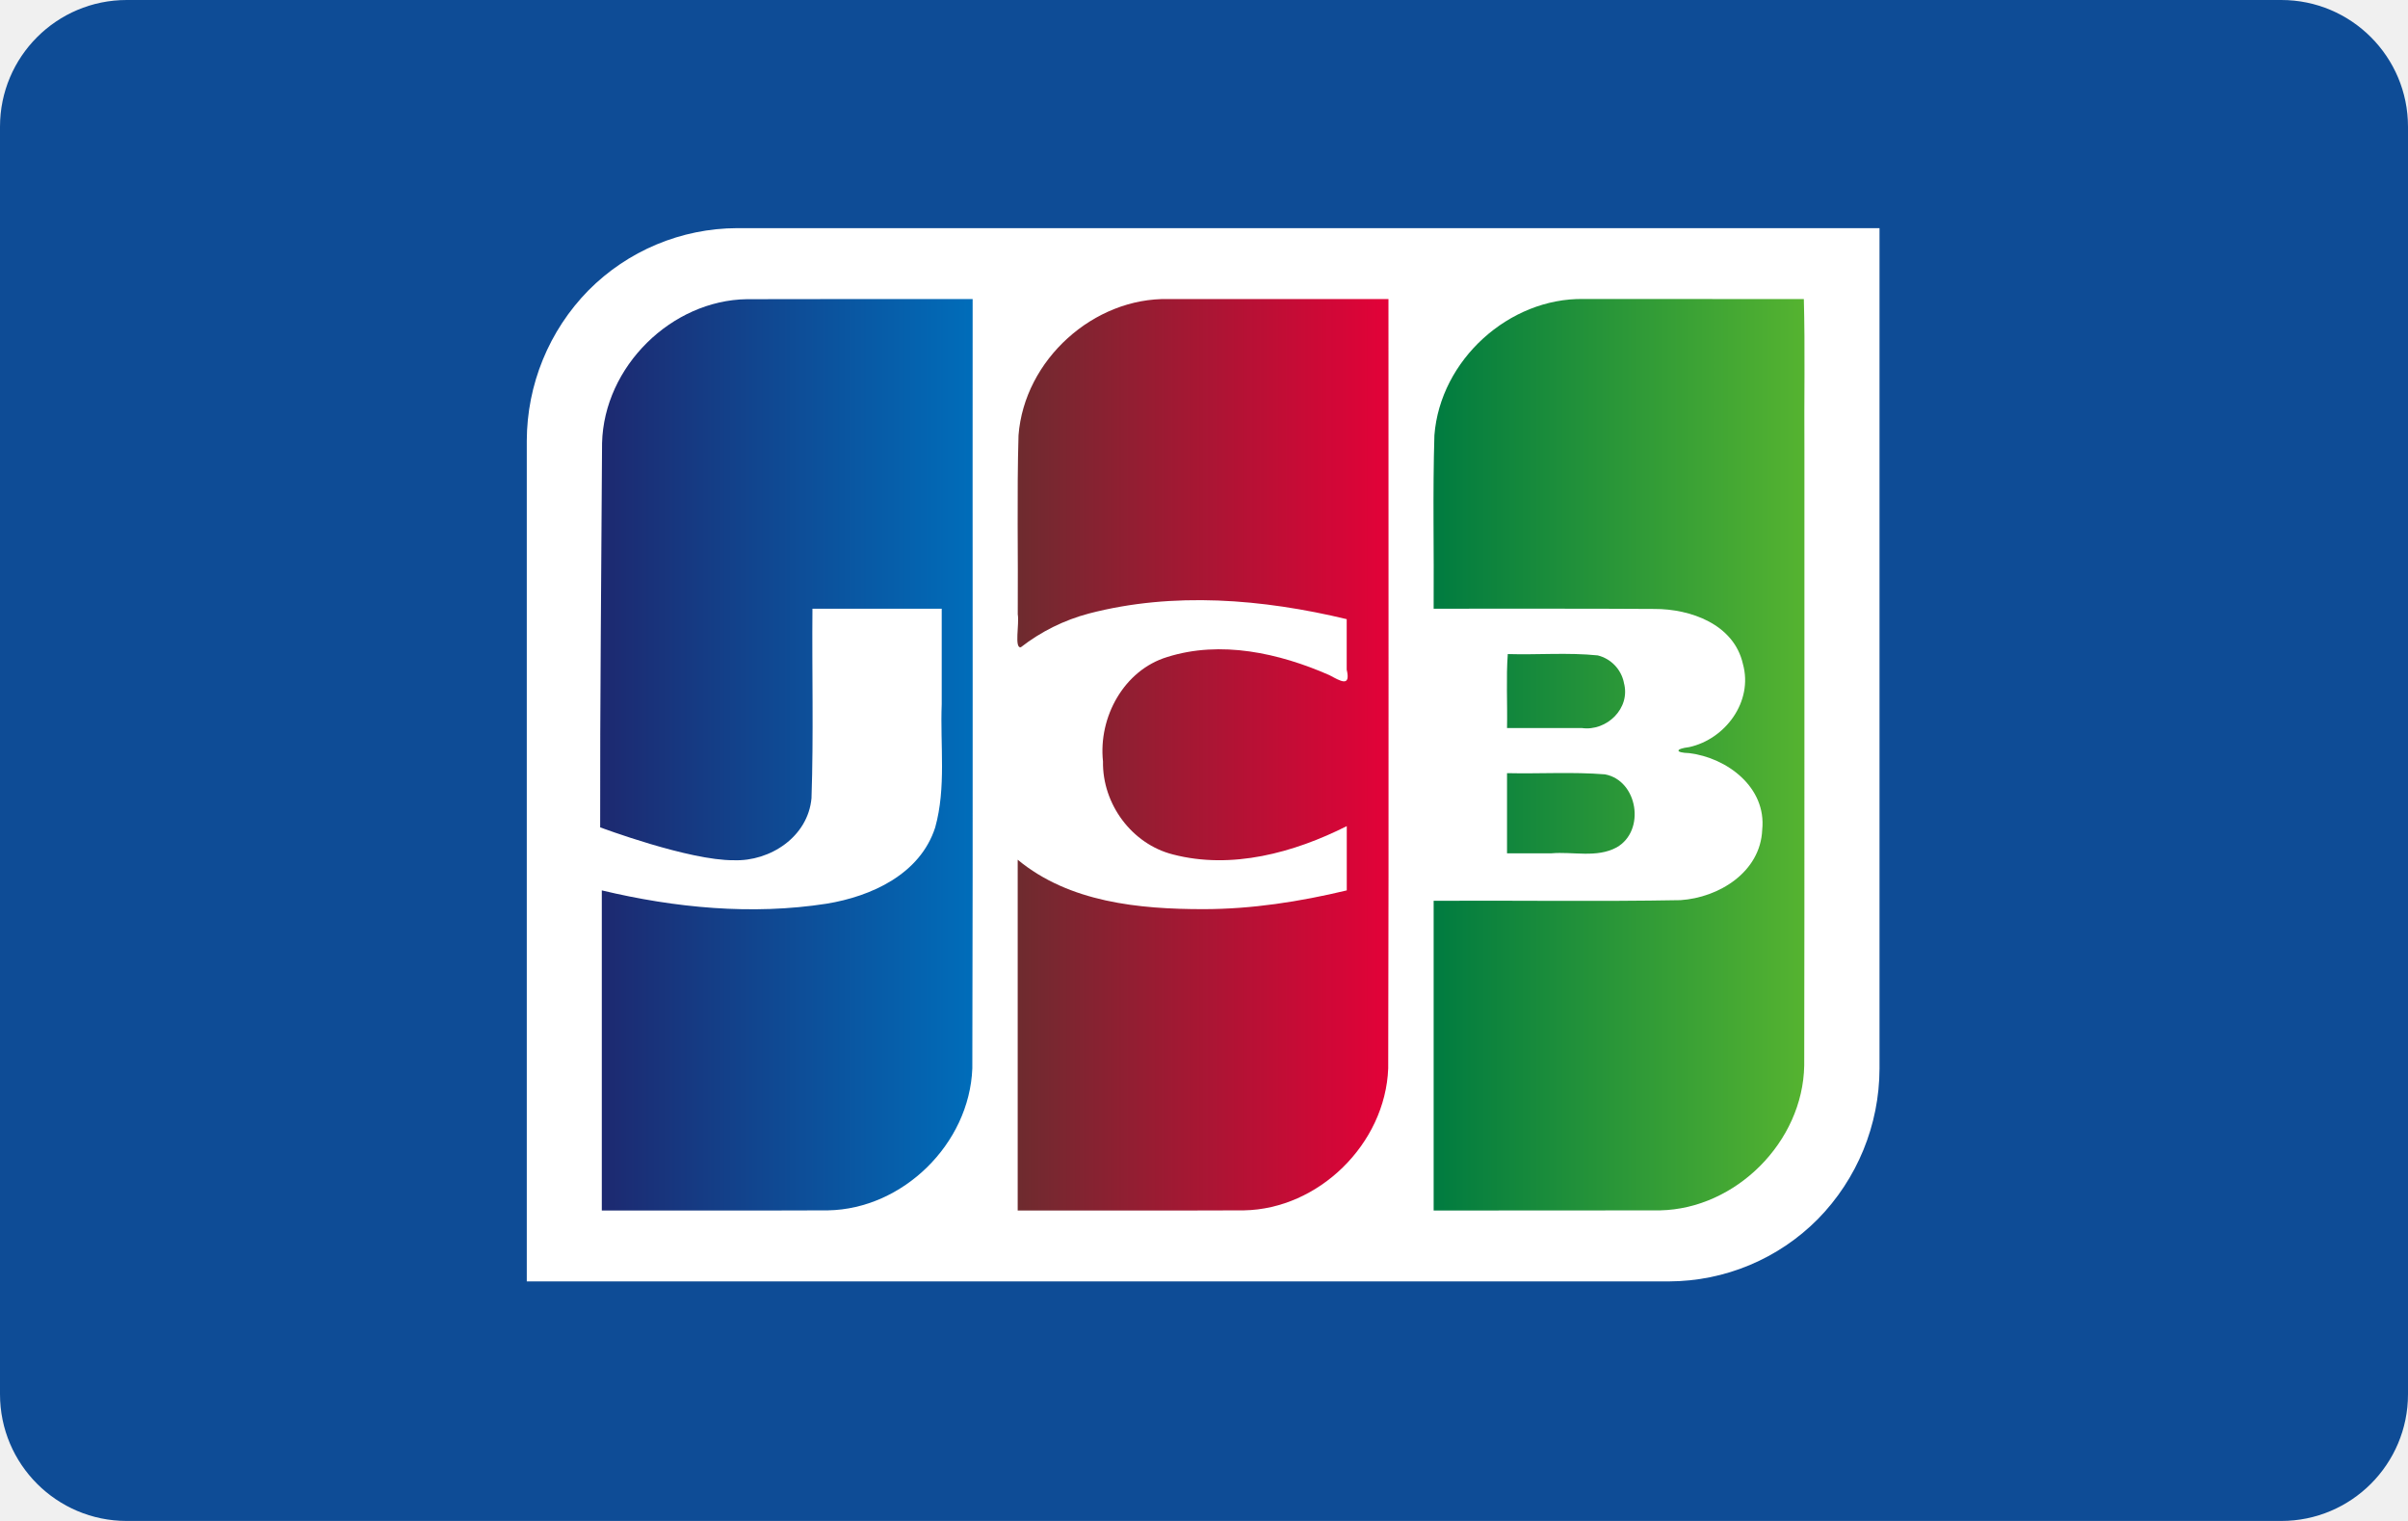
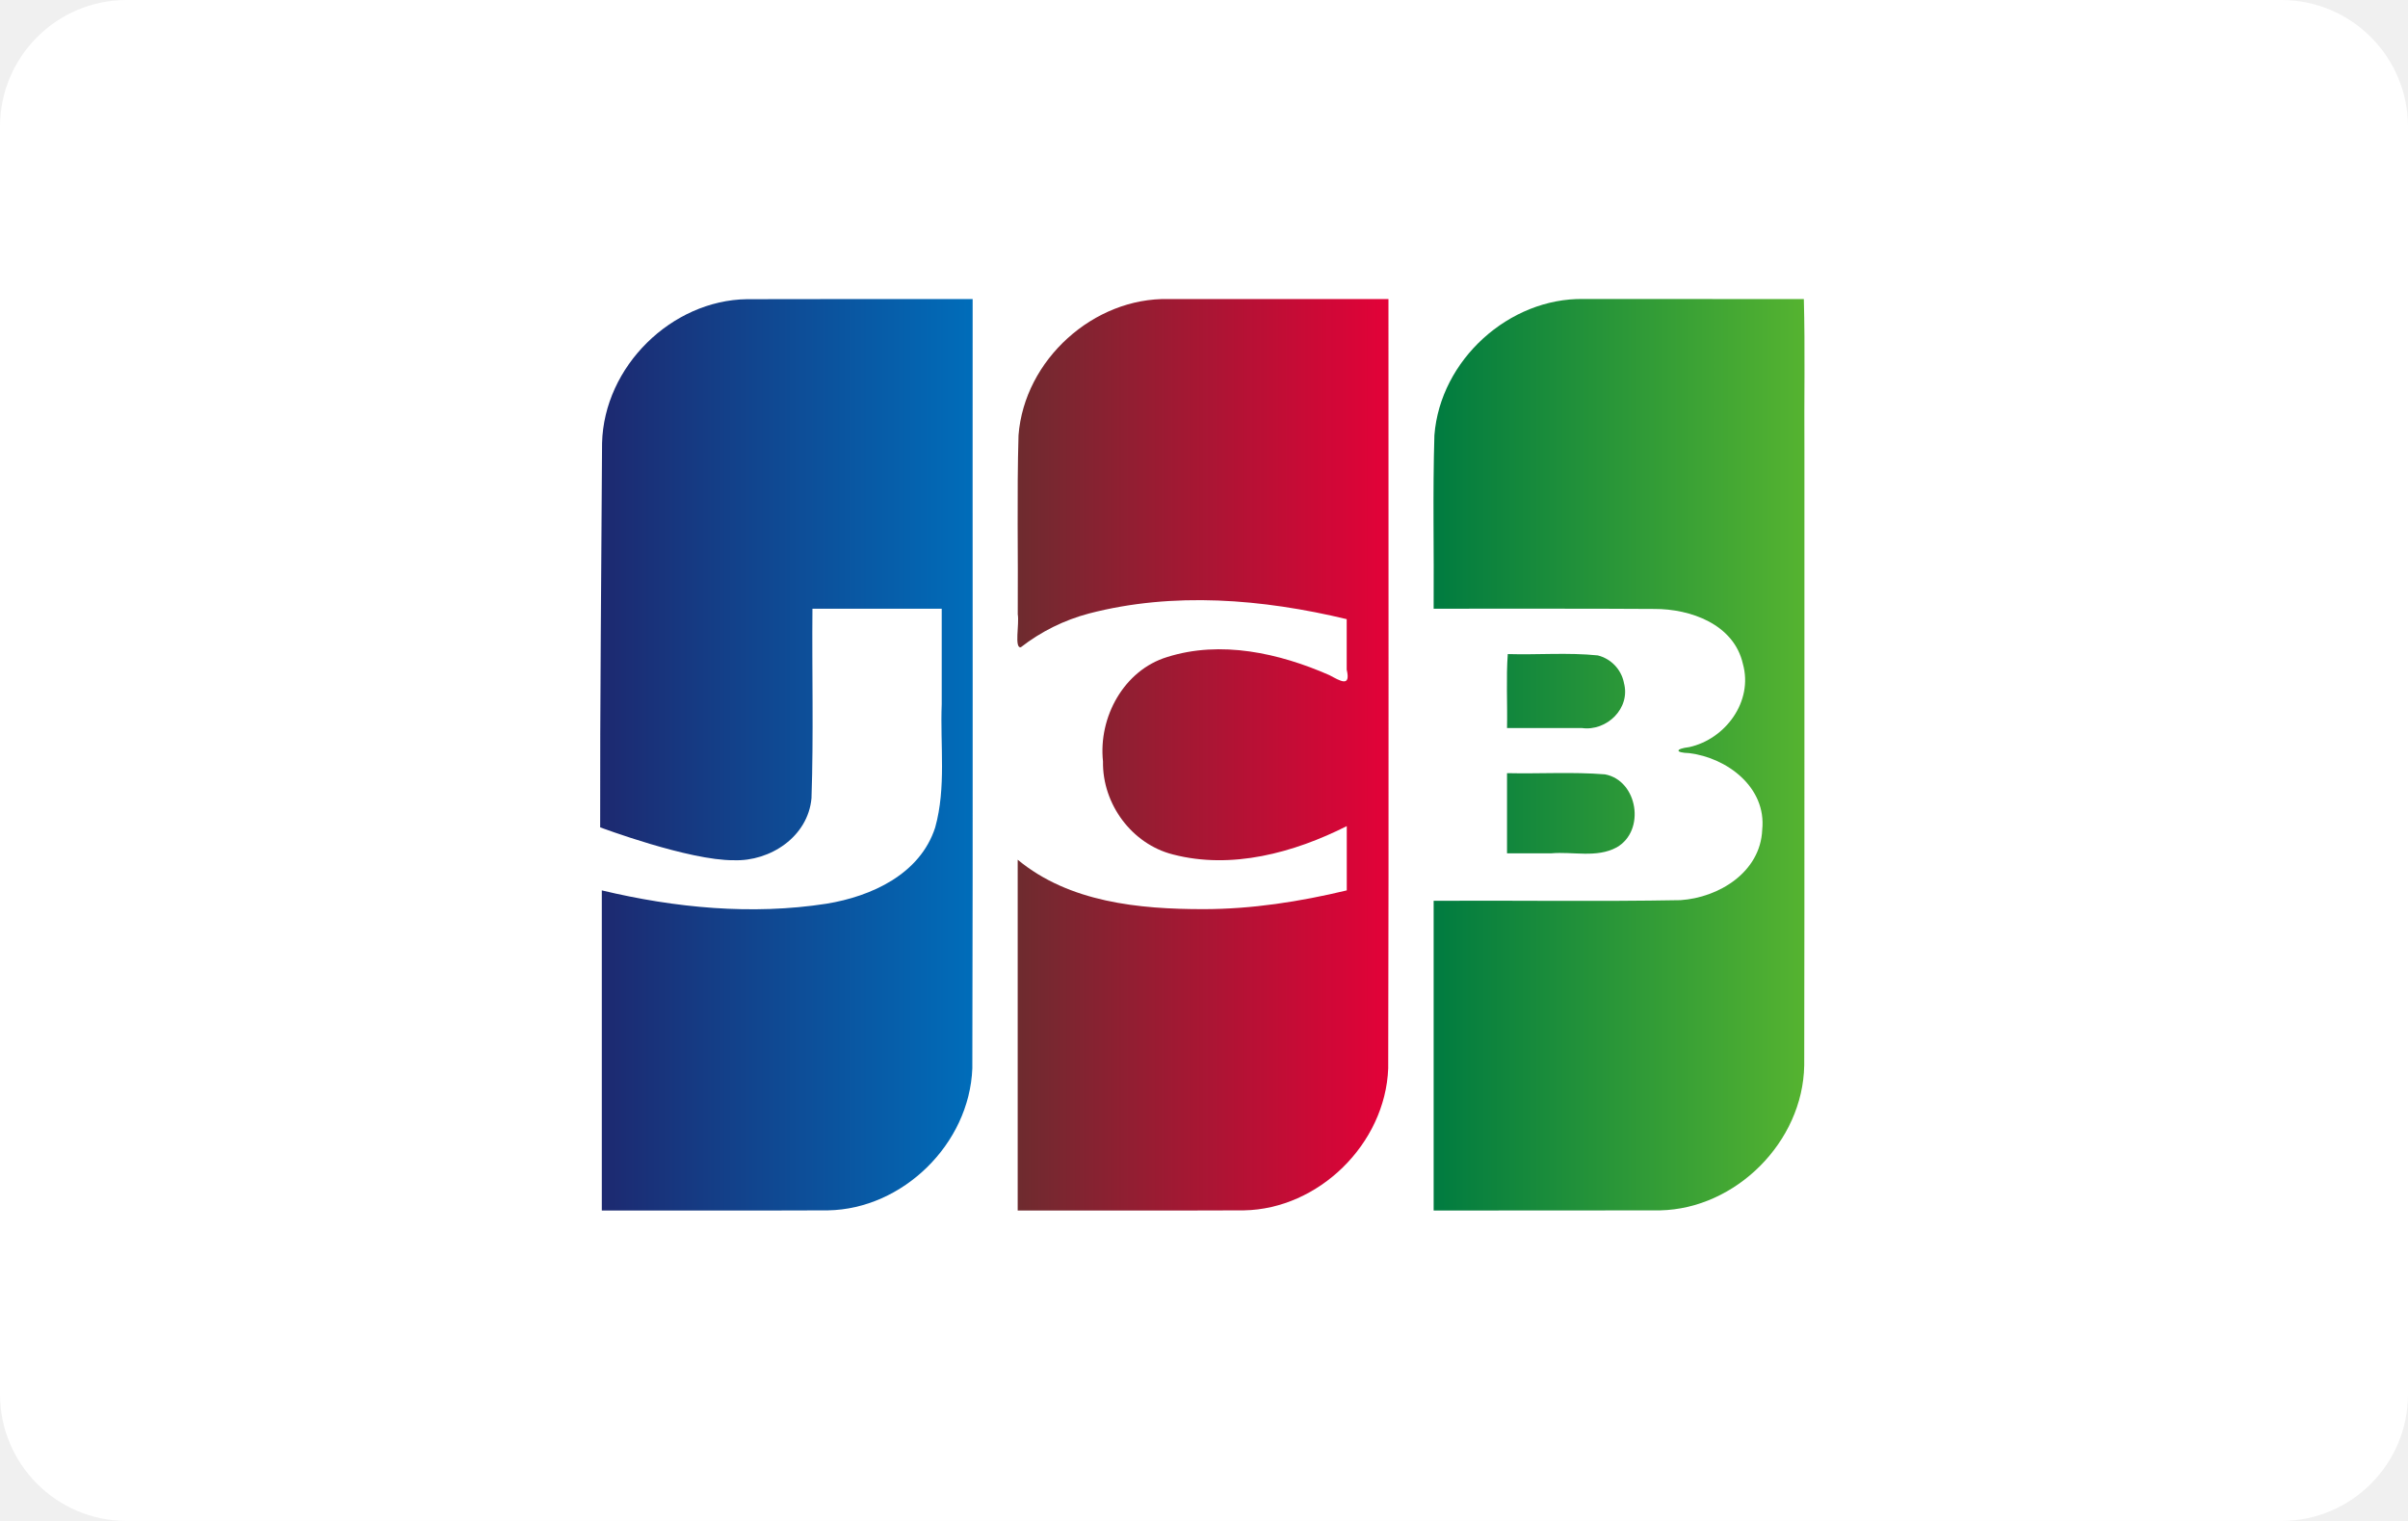
<svg xmlns="http://www.w3.org/2000/svg" width="38" height="24" fill="none" viewBox="0 0 38 24">
-   <rect width="38" height="24" fill="#0E4C96" rx="2" />
+   <rect width="38" height="24" fill="#fff" rx="2" />
  <g fill-rule="evenodd" clip-rule="evenodd">
    <path fill="#fff" d="M29.66 16.865a3.4 3.4 0 0 1-.973 2.372 3.32 3.32 0 0 1-2.347.983H8.313V6.956a3.4 3.4 0 0 1 .972-2.373 3.32 3.32 0 0 1 2.348-.983H29.66z" />
    <path fill="url(#a)" d="M23.782 12.2c.515.012 1.033-.022 1.546.019.52.098.644.892.183 1.153-.315.17-.689.063-1.03.093h-.699zm1.843-1.43c.115.408-.274.774-.663.718h-1.18c.008-.385-.016-.802.012-1.167.473.014.95-.027 1.42.021a.56.56 0 0 1 .412.428m2.84-6.051c.021.779.003 1.599.009 2.394-.002 3.233.003 6.466-.003 9.698-.02 1.21-1.082 2.263-2.273 2.288-1.192.004-2.384 0-3.575.002v-4.887c1.298-.007 2.598.014 3.895-.01.603-.039 1.262-.44 1.29-1.11.07-.672-.557-1.137-1.152-1.21-.23-.007-.222-.068 0-.095.568-.124 1.014-.718.847-1.314-.143-.626-.828-.868-1.397-.866-1.16-.008-2.322-.002-3.483-.004.007-.912-.016-1.826.012-2.737.092-1.19 1.18-2.17 2.355-2.15z" />
    <path fill="url(#b)" d="M9.501 6.992c.03-1.21 1.097-2.254 2.286-2.271 1.187-.004 2.375-.001 3.562-.002-.003 4.047.006 8.094-.005 12.14-.046 1.195-1.101 2.22-2.277 2.24-1.19.005-2.38.001-3.57.002V14.05c1.156.276 2.368.393 3.547.21.705-.115 1.476-.464 1.714-1.203.176-.632.077-1.297.103-1.946V9.605h-2.04c-.009.996.019 1.994-.015 2.99-.055.61-.654 1-1.225.979-.708.007-2.11-.519-2.11-.519-.004-1.866.02-4.203.03-6.063" />
    <path fill="url(#c)" d="M16.11 10.213c-.107.023-.022-.37-.049-.519.007-.942-.015-1.884.012-2.825.092-1.195 1.19-2.178 2.368-2.15h3.47c-.002 4.047.007 8.093-.004 12.14-.046 1.195-1.101 2.22-2.277 2.24-1.19.005-2.38.001-3.57.002v-5.535c.814.674 1.917.78 2.93.78.763 0 1.521-.118 2.263-.296v-1.014c-.836.421-1.818.688-2.743.447-.646-.163-1.115-.793-1.104-1.467-.075-.7.331-1.44 1.012-1.648.846-.268 1.767-.063 2.56.285.17.09.342.201.274-.086V9.77c-1.325-.318-2.736-.436-4.068-.089a3 3 0 0 0-1.074.532" />
  </g>
  <defs>
    <linearGradient id="a" x1="22.622" x2="28.474" y1="11.91" y2="11.91" gradientUnits="userSpaceOnUse">
      <stop stop-color="#007B40" />
      <stop offset="1" stop-color="#55B330" />
    </linearGradient>
    <linearGradient id="b" x1="9.498" x2="15.349" y1="11.91" y2="11.91" gradientUnits="userSpaceOnUse">
      <stop stop-color="#1D2970" />
      <stop offset="1" stop-color="#006DBA" />
    </linearGradient>
    <linearGradient id="c" x1="16.061" x2="21.912" y1="11.91" y2="11.91" gradientUnits="userSpaceOnUse">
      <stop stop-color="#6E2B2F" />
      <stop offset="1" stop-color="#E30138" />
    </linearGradient>
  </defs>
</svg>
